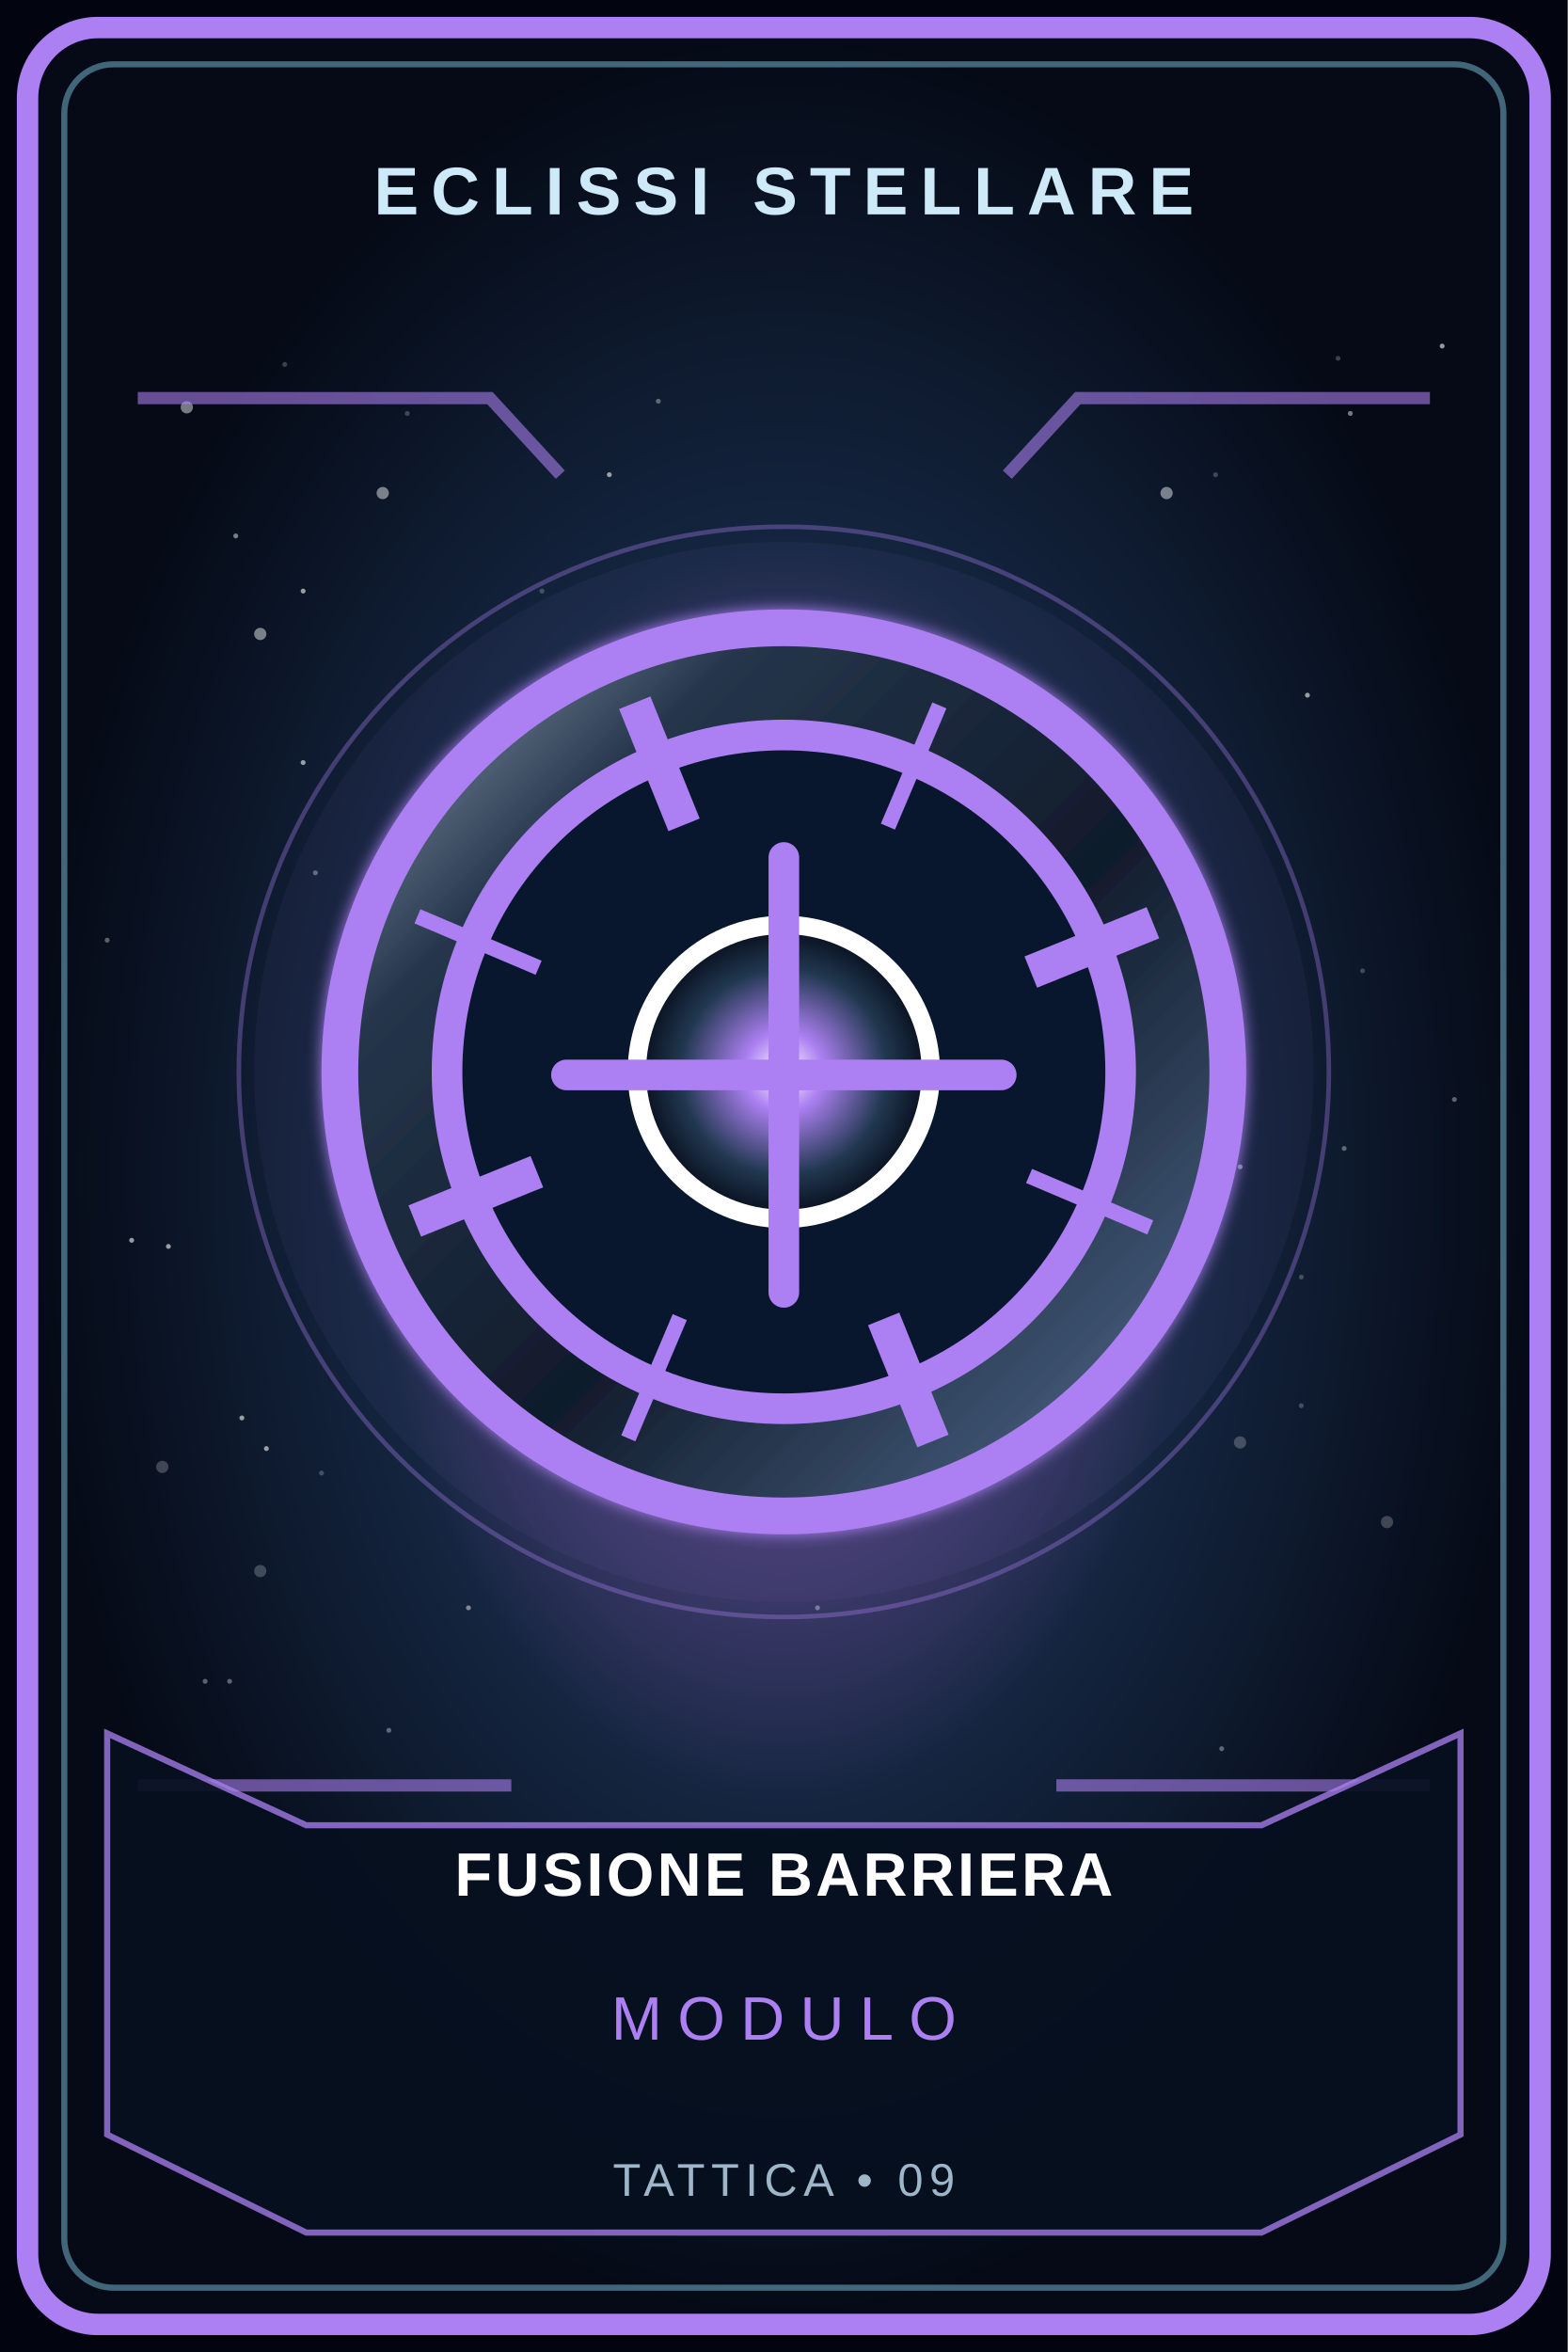
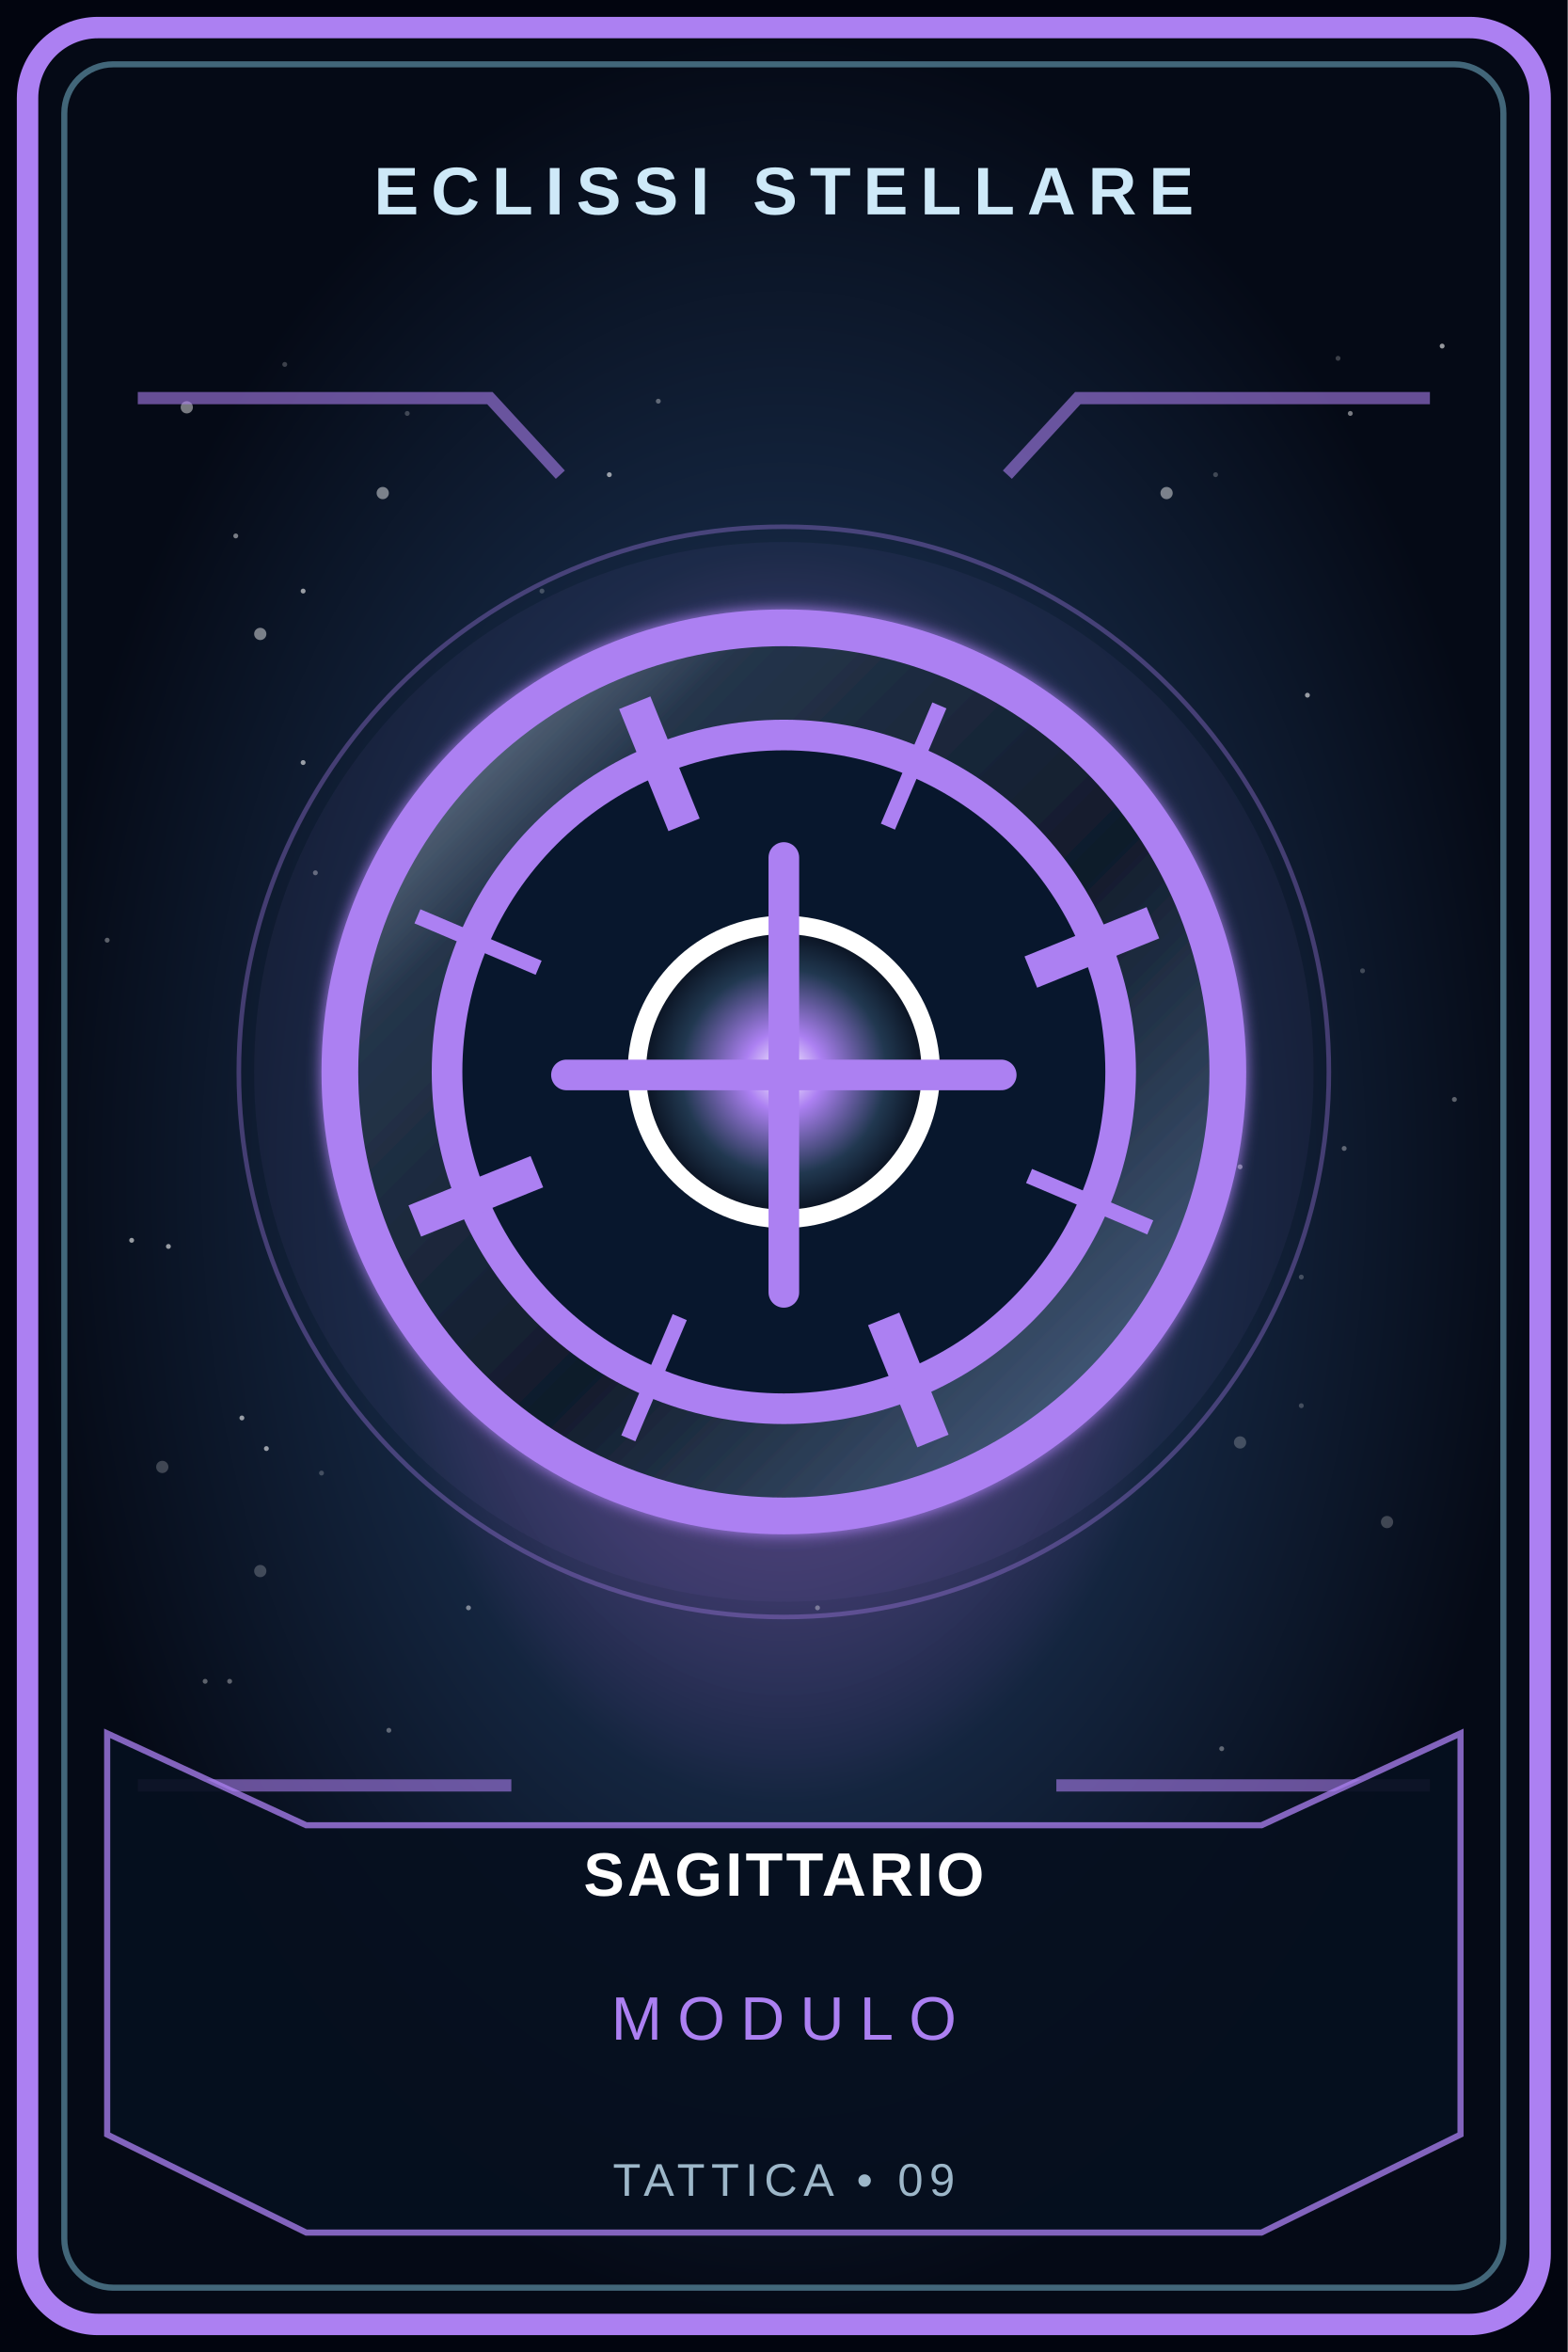
<svg xmlns="http://www.w3.org/2000/svg" width="512" height="768" viewBox="0 0 512 768" role="img" aria-label="Sagittario">
  <defs>
    <radialGradient id="bg">
      <stop offset="0" stop-color="#ac80f2" stop-opacity=".42" />
      <stop offset=".55" stop-color="#14253f" />
      <stop offset="1" stop-color="#050a16" />
    </radialGradient>
    <linearGradient id="metal" x1="0" x2="1" y1="0" y2="1">
      <stop stop-color="#a3b4c4" />
      <stop offset=".24" stop-color="#25354b" />
      <stop offset=".56" stop-color="#101b2b" />
      <stop offset=".85" stop-color="#405674" />
      <stop offset="1" stop-color="#a4b9ce" />
    </linearGradient>
    <radialGradient id="core">
      <stop stop-color="#ffffff" />
      <stop offset=".27" stop-color="#ac80f2" />
      <stop offset=".7" stop-color="#213850" />
      <stop offset="1" stop-color="#060c1a" />
    </radialGradient>
    <filter id="glow" x="-80%" y="-80%" width="260%" height="260%">
      <feGaussianBlur stdDeviation="2.5" result="g" />
      <feMerge>
        <feMergeNode in="g" />
        <feMergeNode in="SourceGraphic" />
      </feMerge>
    </filter>
  </defs>
  <rect width="512" height="768" fill="#02050f" />
  <rect x="9" y="9" width="494" height="750" rx="23" fill="url(#bg)" stroke="#ac80f2" stroke-width="7" />
  <rect x="21" y="21" width="470" height="726" rx="16" fill="none" stroke="#8cd7f2" stroke-opacity=".45" stroke-width="2" />
  <circle cx="85" cy="513" r="2" fill="#fff" opacity="0.22" />
  <circle cx="475" cy="359" r="0.8" fill="#fff" opacity="0.34" />
  <circle cx="405" cy="381" r="0.8" fill="#fff" opacity="0.46" />
  <circle cx="43" cy="405" r="0.8" fill="#fff" opacity="0.58" />
  <circle cx="445" cy="317" r="0.8" fill="#fff" opacity="0.22" />
  <circle cx="127" cy="565" r="0.8" fill="#fff" opacity="0.34" />
  <circle cx="381" cy="161" r="2" fill="#fff" opacity="0.46" />
  <circle cx="203" cy="391" r="0.8" fill="#fff" opacity="0.58" />
  <circle cx="93" cy="119" r="0.8" fill="#fff" opacity="0.22" />
  <circle cx="103" cy="285" r="0.8" fill="#fff" opacity="0.34" />
  <circle cx="385" cy="361" r="0.8" fill="#fff" opacity="0.46" />
  <circle cx="311" cy="249" r="0.8" fill="#fff" opacity="0.58" />
  <circle cx="53" cy="479" r="2" fill="#fff" opacity="0.22" />
  <circle cx="35" cy="307" r="0.8" fill="#fff" opacity="0.34" />
  <circle cx="373" cy="297" r="0.8" fill="#fff" opacity="0.46" />
  <circle cx="87" cy="473" r="0.8" fill="#fff" opacity="0.58" />
  <circle cx="105" cy="481" r="0.8" fill="#fff" opacity="0.22" />
  <circle cx="67" cy="549" r="0.8" fill="#fff" opacity="0.34" />
  <circle cx="61" cy="133" r="2" fill="#fff" opacity="0.46" />
  <circle cx="99" cy="193" r="0.8" fill="#fff" opacity="0.58" />
  <circle cx="397" cy="155" r="0.8" fill="#fff" opacity="0.22" />
  <circle cx="179" cy="287" r="0.8" fill="#fff" opacity="0.34" />
  <circle cx="293" cy="227" r="0.8" fill="#fff" opacity="0.46" />
  <circle cx="471" cy="113" r="0.8" fill="#fff" opacity="0.58" />
  <circle cx="453" cy="497" r="2" fill="#fff" opacity="0.22" />
  <circle cx="267" cy="525" r="0.8" fill="#fff" opacity="0.34" />
  <circle cx="153" cy="525" r="0.8" fill="#fff" opacity="0.46" />
  <circle cx="287" cy="445" r="0.8" fill="#fff" opacity="0.58" />
  <circle cx="177" cy="193" r="0.8" fill="#fff" opacity="0.22" />
  <circle cx="171" cy="349" r="0.8" fill="#fff" opacity="0.34" />
  <circle cx="85" cy="207" r="2" fill="#fff" opacity="0.46" />
  <circle cx="427" cy="227" r="0.8" fill="#fff" opacity="0.58" />
  <circle cx="425" cy="417" r="0.8" fill="#fff" opacity="0.22" />
  <circle cx="195" cy="459" r="0.8" fill="#fff" opacity="0.34" />
  <circle cx="441" cy="135" r="0.8" fill="#fff" opacity="0.46" />
  <circle cx="55" cy="407" r="0.8" fill="#fff" opacity="0.58" />
  <circle cx="181" cy="435" r="2" fill="#fff" opacity="0.22" />
  <circle cx="75" cy="549" r="0.8" fill="#fff" opacity="0.34" />
  <circle cx="245" cy="281" r="0.8" fill="#fff" opacity="0.46" />
  <circle cx="99" cy="249" r="0.8" fill="#fff" opacity="0.58" />
  <circle cx="133" cy="135" r="0.8" fill="#fff" opacity="0.22" />
  <circle cx="399" cy="571" r="0.8" fill="#fff" opacity="0.34" />
  <circle cx="125" cy="161" r="2" fill="#fff" opacity="0.46" />
  <circle cx="383" cy="363" r="0.8" fill="#fff" opacity="0.58" />
  <circle cx="425" cy="459" r="0.8" fill="#fff" opacity="0.22" />
  <circle cx="439" cy="375" r="0.8" fill="#fff" opacity="0.34" />
  <circle cx="273" cy="279" r="0.8" fill="#fff" opacity="0.46" />
  <circle cx="199" cy="155" r="0.8" fill="#fff" opacity="0.58" />
  <circle cx="405" cy="471" r="2" fill="#fff" opacity="0.22" />
  <circle cx="215" cy="225" r="0.8" fill="#fff" opacity="0.34" />
  <circle cx="77" cy="175" r="0.8" fill="#fff" opacity="0.46" />
  <circle cx="79" cy="463" r="0.8" fill="#fff" opacity="0.58" />
  <circle cx="437" cy="117" r="0.8" fill="#fff" opacity="0.22" />
  <circle cx="215" cy="131" r="0.8" fill="#fff" opacity="0.34" />
  <circle cx="256" cy="350" r="173" fill="#ac80f2" opacity=".055" />
  <circle cx="256" cy="350" r="178" stroke="#ac80f2" stroke-width="1.5" opacity=".34" fill="none" />
  <path d="M45 130L160 130L183 155M467 130L352 130L329 155M45 583L167 583M467 583L345 583" fill="none" stroke="#ac80f2" stroke-width="4" opacity=".58" />
  <g>
    <circle cx="256" cy="350" r="145" fill="url(#metal)" stroke="#ac80f2" stroke-width="12" filter="url(#glow)" />
    <circle cx="256" cy="350" r="110" fill="#08172d" stroke="#ac80f2" stroke-width="10" />
    <path d="M256 220L256 263" stroke="#ac80f2" stroke-width="11" transform="rotate(248 256 350)" />
    <path d="M256 220L256 263" stroke="#ac80f2" stroke-width="5" transform="rotate(293 256 350)" />
    <path d="M256 220L256 263" stroke="#ac80f2" stroke-width="11" transform="rotate(338 256 350)" />
    <path d="M256 220L256 263" stroke="#ac80f2" stroke-width="5" transform="rotate(383 256 350)" />
    <path d="M256 220L256 263" stroke="#ac80f2" stroke-width="11" transform="rotate(428 256 350)" />
    <path d="M256 220L256 263" stroke="#ac80f2" stroke-width="5" transform="rotate(473 256 350)" />
    <path d="M256 220L256 263" stroke="#ac80f2" stroke-width="11" transform="rotate(518 256 350)" />
    <path d="M256 220L256 263" stroke="#ac80f2" stroke-width="5" transform="rotate(563 256 350)" />
    <circle cx="256" cy="350" r="48" fill="url(#core)" stroke="#fff" stroke-width="6" />
    <g fill="none" stroke="#ac80f2" stroke-width="10" stroke-linecap="round" stroke-linejoin="round">
      <path d="M185 351H327M256 280V422" />
    </g>
  </g>
  <path d="M35 566L100 596H412L477 566L477 697L412 729H100L35 697Z" fill="#06101fec" stroke="#ac80f2" stroke-opacity=".75" stroke-width="2" />
  <text x="256" y="70" text-anchor="middle" font-family="Arial,sans-serif" font-weight="bold" font-size="22" fill="#cee9f8" letter-spacing="4">ECLISSI STELLARE</text>
-   <text x="256" y="619" text-anchor="middle" font-family="Arial,sans-serif" font-weight="bold" font-size="20" fill="#ffffff" letter-spacing="1">FUSIONE BARRIERA</text>
+   <text x="256" y="619" text-anchor="middle" font-family="Arial,sans-serif" font-weight="bold" font-size="20" fill="#ffffff" letter-spacing="1">SAGITTARIO</text>
  <text x="256" y="666" text-anchor="middle" font-family="Arial,sans-serif" font-size="20" fill="#ac80f2" letter-spacing="5">MODULO</text>
  <text x="256" y="717" text-anchor="middle" font-family="Arial,sans-serif" font-size="15" fill="#9db7c9" letter-spacing="2">TATTICA  •  09</text>
</svg>
